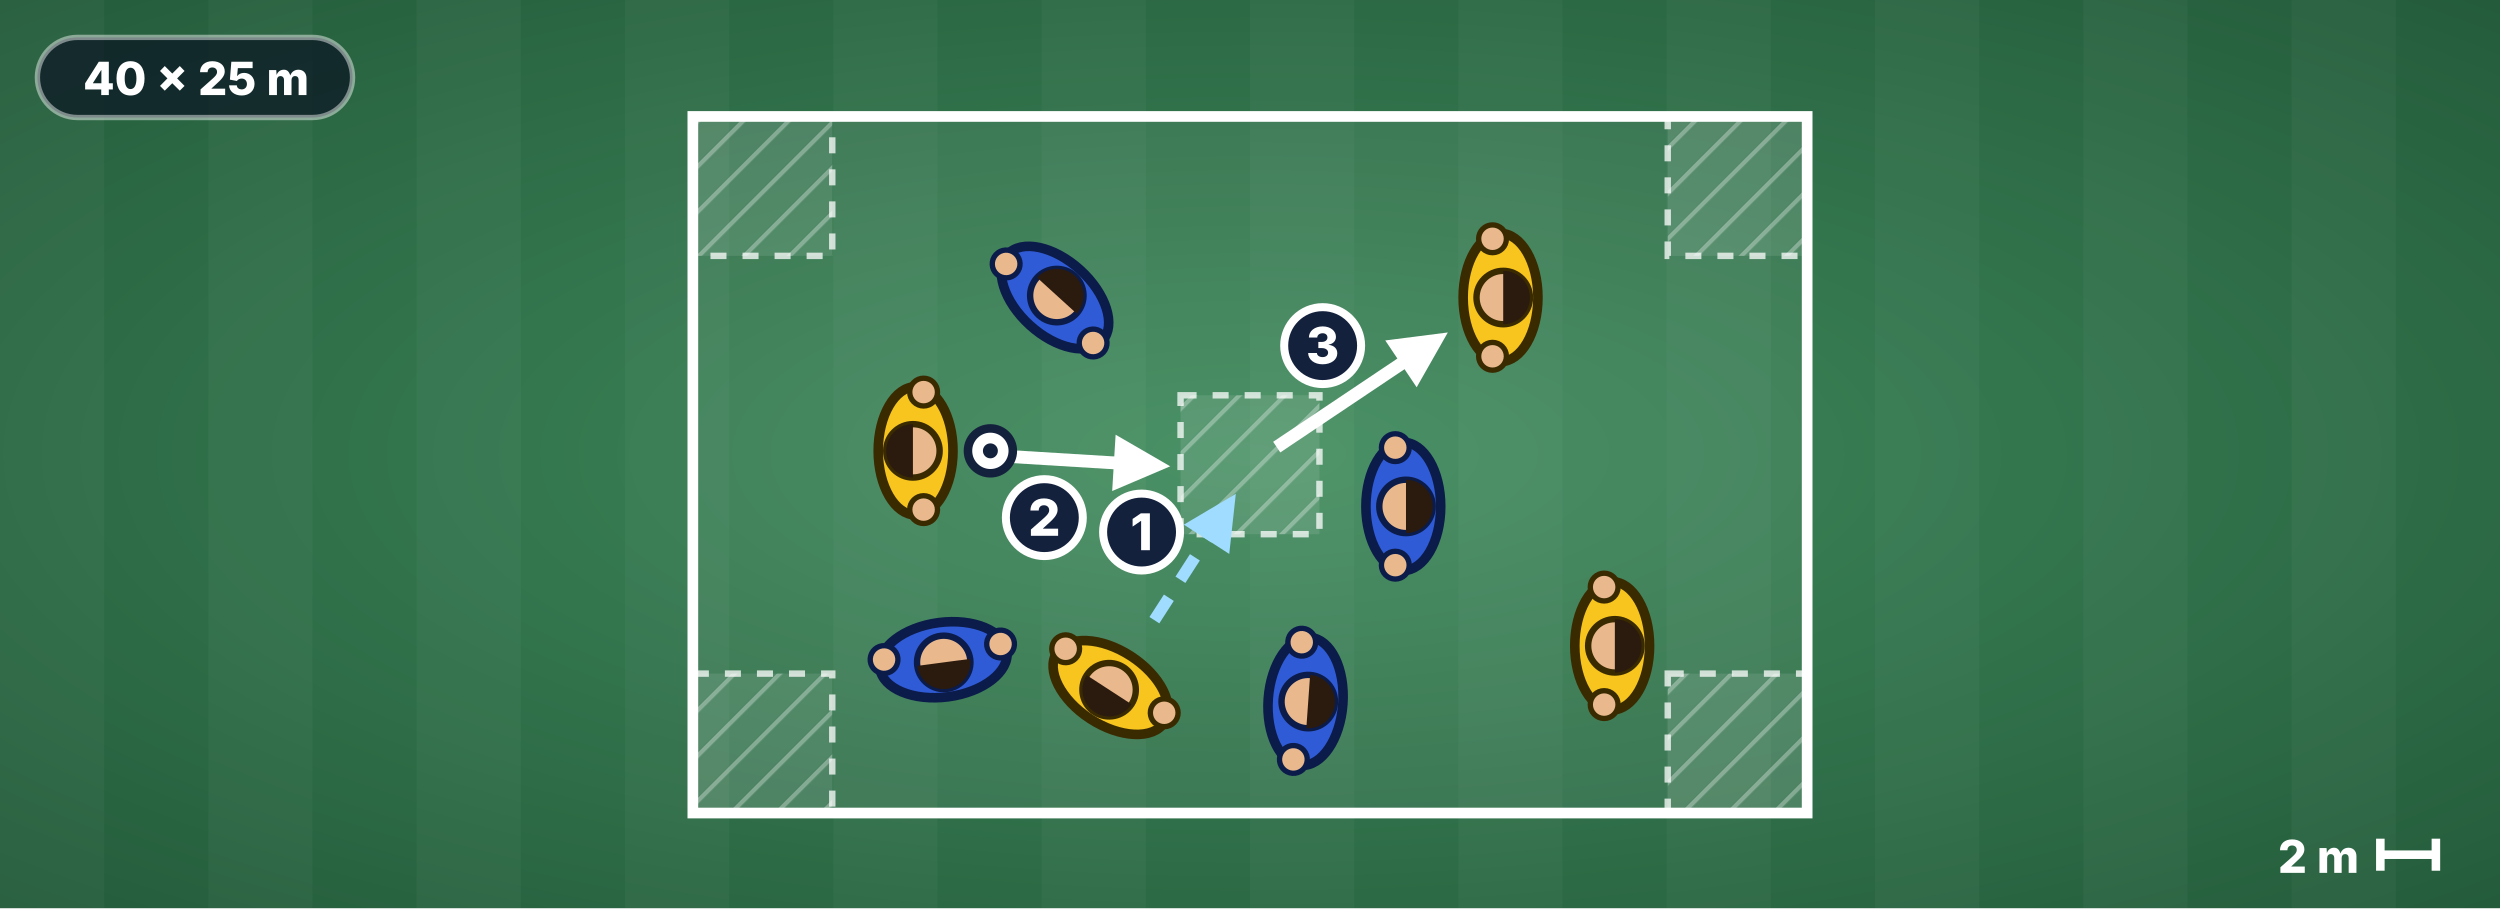
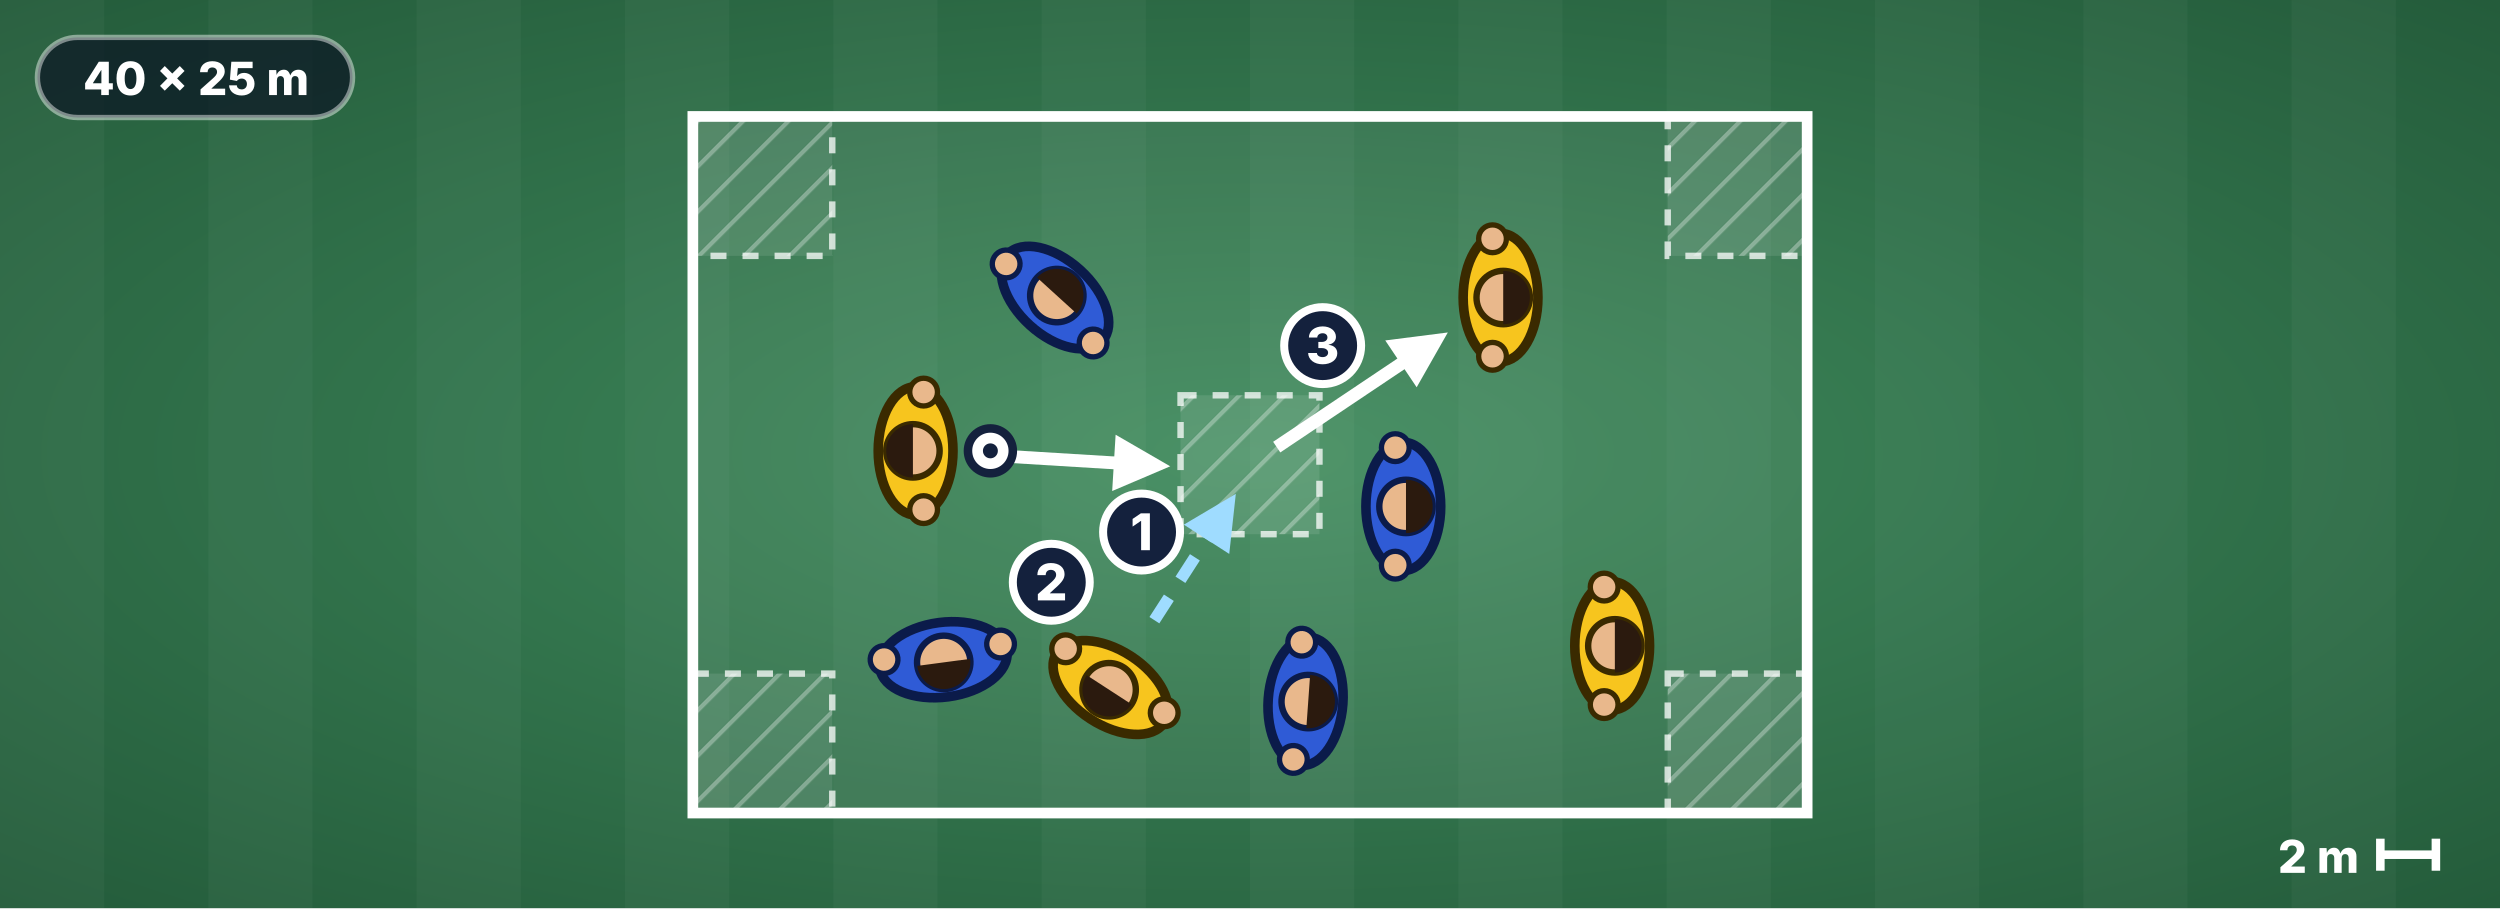
<svg xmlns="http://www.w3.org/2000/svg" viewBox="0 0 468 170" preserveAspectRatio="xMidYMid slice">
  <defs>
    <radialGradient id="g" cx="50%" cy="50%" r="70%">
      <stop offset="0" stop-color="#3f8a5c" />
      <stop offset="1" stop-color="#245c3b" />
    </radialGradient>
    <pattern id="hatch" width="6" height="6" patternUnits="userSpaceOnUse" patternTransform="rotate(45)">
      <rect width="6" height="6" fill="rgba(255,255,255,.10)" />
      <line x1="0" y1="0" x2="0" y2="6" stroke="rgba(255,255,255,.30)" stroke-width="1.6" />
    </pattern>
    <pattern id="net" width="3" height="3" patternUnits="userSpaceOnUse">
      <rect width="3" height="3" fill="rgba(255,255,255,.15)" />
      <path d="M0 0H3M0 0V3" stroke="rgba(255,255,255,.6)" stroke-width=".5" />
    </pattern>
    <marker id="ahW" viewBox="0 0 10 10" refX="7" refY="5" markerWidth="4.4" markerHeight="4.4" orient="auto">
      <path d="M0 0L10 5L0 10z" fill="#fff" />
    </marker>
    <marker id="ahB" viewBox="0 0 10 10" refX="7" refY="5" markerWidth="4.6" markerHeight="4.6" orient="auto">
      <path d="M0 0L10 5L0 10z" fill="#9fdcff" />
    </marker>
    <marker id="ahO" viewBox="0 0 10 10" refX="7" refY="5" markerWidth="4.4" markerHeight="4.4" orient="auto">
      <path d="M0 0L10 5L0 10z" fill="#ffb21e" />
    </marker>
  </defs>
  <rect width="468" height="170" fill="url(#g)" />
  <rect x="0.0" y="0" width="19.5" height="170" fill="rgba(255,255,255,.035)" />
  <rect x="39.0" y="0" width="19.5" height="170" fill="rgba(255,255,255,.035)" />
  <rect x="78.0" y="0" width="19.5" height="170" fill="rgba(255,255,255,.035)" />
  <rect x="117.0" y="0" width="19.5" height="170" fill="rgba(255,255,255,.035)" />
  <rect x="156.0" y="0" width="19.5" height="170" fill="rgba(255,255,255,.035)" />
  <rect x="195.0" y="0" width="19.5" height="170" fill="rgba(255,255,255,.035)" />
  <rect x="234.0" y="0" width="19.5" height="170" fill="rgba(255,255,255,.035)" />
  <rect x="273.0" y="0" width="19.5" height="170" fill="rgba(255,255,255,.035)" />
  <rect x="312.0" y="0" width="19.5" height="170" fill="rgba(255,255,255,.035)" />
  <rect x="351.0" y="0" width="19.5" height="170" fill="rgba(255,255,255,.035)" />
  <rect x="390.0" y="0" width="19.5" height="170" fill="rgba(255,255,255,.035)" />
  <rect x="429.0" y="0" width="19.5" height="170" fill="rgba(255,255,255,.035)" />
  <rect x="129.7" y="21.8" width="208.6" height="130.4" fill="rgba(255,255,255,.06)" stroke="#fff" stroke-width="2" />
  <polygon points="129.7,21.8 155.8,21.8 155.8,47.9 129.7,47.9" fill="url(#hatch)" stroke="rgba(255,255,255,.75)" stroke-width="1.2" stroke-dasharray="3 3" />
  <polygon points="312.2,21.8 338.3,21.8 338.3,47.9 312.2,47.9" fill="url(#hatch)" stroke="rgba(255,255,255,.75)" stroke-width="1.2" stroke-dasharray="3 3" />
  <polygon points="129.7,126.1 155.8,126.1 155.8,152.2 129.7,152.2" fill="url(#hatch)" stroke="rgba(255,255,255,.75)" stroke-width="1.2" stroke-dasharray="3 3" />
  <polygon points="312.2,126.1 338.3,126.1 338.3,152.2 312.2,152.2" fill="url(#hatch)" stroke="rgba(255,255,255,.75)" stroke-width="1.2" stroke-dasharray="3 3" />
  <polygon points="221.0,74.0 247.0,74.0 247.0,100.0 221.0,100.0" fill="url(#hatch)" stroke="rgba(255,255,255,.75)" stroke-width="1.2" stroke-dasharray="3 3" />
  <line x1="216.1" y1="116.1" x2="229.7" y2="95.0" stroke="#9fdcff" stroke-width="2.2" stroke-dasharray="5 4" marker-end="url(#ahB)" />
  <line x1="186.4" y1="85.3" x2="215.9" y2="87.1" stroke="#fff" stroke-width="2.4" marker-end="url(#ahW)" />
  <line x1="239.0" y1="83.7" x2="268.4" y2="64.0" stroke="#fff" stroke-width="2.4" marker-end="url(#ahW)" />
  <g>
    <circle cx="213.7" cy="99.6" r="7.2" fill="#14213d" stroke="#fff" stroke-width="1.5" />
    <text x="213.7" y="103.0" text-anchor="middle" font-family="Inter" font-weight="800" font-size="9.5" fill="#fff">1</text>
  </g>
  <g>
-     <circle cx="195.5" cy="96.9" r="7.2" fill="#14213d" stroke="#fff" stroke-width="1.5" />
-     <text x="195.5" y="100.3" text-anchor="middle" font-family="Inter" font-weight="800" font-size="9.5" fill="#fff">2</text>
+     <circle cx="196.8" cy="109.0" r="7.2" fill="#14213d" stroke="#fff" stroke-width="1.5" />
+     <text x="196.8" y="112.4" text-anchor="middle" font-family="Inter" font-weight="800" font-size="9.5" fill="#fff">2</text>
  </g>
  <g>
    <circle cx="247.6" cy="64.7" r="7.2" fill="#14213d" stroke="#fff" stroke-width="1.5" />
    <text x="247.6" y="68.1" text-anchor="middle" font-family="Inter" font-weight="800" font-size="9.5" fill="#fff">3</text>
  </g>
  <g transform="translate(171.4,84.4) rotate(90)">
    <ellipse cx="0" cy="0" rx="12" ry="7" fill="#f7c51e" stroke="#3a2a00" stroke-width="1.8" />
    <circle cx="-11" cy="-1.5" r="2.6" fill="#e9b88c" stroke="#3a2a00" stroke-width="1" />
    <circle cx="11" cy="-1.5" r="2.6" fill="#e9b88c" stroke="#3a2a00" stroke-width="1" />
    <circle cx="0" cy="0.5" r="5" fill="#e9b88c" stroke="#3a2a00" stroke-width="1.2" />
    <path d="M-5 0.5 A5 5 0 0 0 5 0.5 Z" fill="#2b1a0e" />
  </g>
  <circle cx="185.4" cy="84.4" r="4.2" fill="#fff" stroke="#14213d" stroke-width="1.6" />
  <circle cx="185.4" cy="84.4" r="1.4" fill="#14213d" />
  <g transform="translate(207.9,128.7) rotate(33)">
    <ellipse cx="0" cy="0" rx="12" ry="7" fill="#f7c51e" stroke="#3a2a00" stroke-width="1.8" />
    <circle cx="-11" cy="-1.5" r="2.6" fill="#e9b88c" stroke="#3a2a00" stroke-width="1" />
    <circle cx="11" cy="-1.5" r="2.6" fill="#e9b88c" stroke="#3a2a00" stroke-width="1" />
    <circle cx="0" cy="0.5" r="5" fill="#e9b88c" stroke="#3a2a00" stroke-width="1.2" />
    <path d="M-5 0.5 A5 5 0 0 0 5 0.5 Z" fill="#2b1a0e" />
  </g>
  <g transform="translate(280.9,55.7) rotate(270)">
    <ellipse cx="0" cy="0" rx="12" ry="7" fill="#f7c51e" stroke="#3a2a00" stroke-width="1.8" />
    <circle cx="-11" cy="-1.5" r="2.6" fill="#e9b88c" stroke="#3a2a00" stroke-width="1" />
    <circle cx="11" cy="-1.5" r="2.6" fill="#e9b88c" stroke="#3a2a00" stroke-width="1" />
    <circle cx="0" cy="0.5" r="5" fill="#e9b88c" stroke="#3a2a00" stroke-width="1.2" />
    <path d="M-5 0.5 A5 5 0 0 0 5 0.5 Z" fill="#2b1a0e" />
  </g>
  <g transform="translate(301.8,120.9) rotate(270)">
    <ellipse cx="0" cy="0" rx="12" ry="7" fill="#f7c51e" stroke="#3a2a00" stroke-width="1.8" />
    <circle cx="-11" cy="-1.5" r="2.6" fill="#e9b88c" stroke="#3a2a00" stroke-width="1" />
    <circle cx="11" cy="-1.5" r="2.6" fill="#e9b88c" stroke="#3a2a00" stroke-width="1" />
    <circle cx="0" cy="0.5" r="5" fill="#e9b88c" stroke="#3a2a00" stroke-width="1.2" />
    <path d="M-5 0.5 A5 5 0 0 0 5 0.5 Z" fill="#2b1a0e" />
  </g>
  <g transform="translate(197.5,55.7) rotate(222.2737)">
    <ellipse cx="0" cy="0" rx="12" ry="7" fill="#2f5bd6" stroke="#0b1b4a" stroke-width="1.8" />
    <circle cx="-11" cy="-1.5" r="2.6" fill="#e9b88c" stroke="#0b1b4a" stroke-width="1" />
    <circle cx="11" cy="-1.5" r="2.6" fill="#e9b88c" stroke="#0b1b4a" stroke-width="1" />
    <circle cx="0" cy="0.5" r="5" fill="#e9b88c" stroke="#0b1b4a" stroke-width="1.2" />
    <path d="M-5 0.5 A5 5 0 0 0 5 0.5 Z" fill="#2b1a0e" />
  </g>
  <g transform="translate(176.6,123.5) rotate(-7.594643)">
    <ellipse cx="0" cy="0" rx="12" ry="7" fill="#2f5bd6" stroke="#0b1b4a" stroke-width="1.8" />
    <circle cx="-11" cy="-1.5" r="2.6" fill="#e9b88c" stroke="#0b1b4a" stroke-width="1" />
    <circle cx="11" cy="-1.5" r="2.6" fill="#e9b88c" stroke="#0b1b4a" stroke-width="1" />
    <circle cx="0" cy="0.5" r="5" fill="#e9b88c" stroke="#0b1b4a" stroke-width="1.2" />
    <path d="M-5 0.5 A5 5 0 0 0 5 0.5 Z" fill="#2b1a0e" />
  </g>
  <g transform="translate(262.7,94.8) rotate(270)">
    <ellipse cx="0" cy="0" rx="12" ry="7" fill="#2f5bd6" stroke="#0b1b4a" stroke-width="1.8" />
    <circle cx="-11" cy="-1.5" r="2.6" fill="#e9b88c" stroke="#0b1b4a" stroke-width="1" />
    <circle cx="11" cy="-1.5" r="2.6" fill="#e9b88c" stroke="#0b1b4a" stroke-width="1" />
    <circle cx="0" cy="0.5" r="5" fill="#e9b88c" stroke="#0b1b4a" stroke-width="1.2" />
    <path d="M-5 0.5 A5 5 0 0 0 5 0.5 Z" fill="#2b1a0e" />
  </g>
  <g transform="translate(244.4,131.3) rotate(-85.91438)">
    <ellipse cx="0" cy="0" rx="12" ry="7" fill="#2f5bd6" stroke="#0b1b4a" stroke-width="1.8" />
    <circle cx="-11" cy="-1.5" r="2.6" fill="#e9b88c" stroke="#0b1b4a" stroke-width="1" />
    <circle cx="11" cy="-1.5" r="2.6" fill="#e9b88c" stroke="#0b1b4a" stroke-width="1" />
    <circle cx="0" cy="0.5" r="5" fill="#e9b88c" stroke="#0b1b4a" stroke-width="1.2" />
    <path d="M-5 0.5 A5 5 0 0 0 5 0.5 Z" fill="#2b1a0e" />
  </g>
  <rect x="7" y="7" width="59" height="15" rx="7.5" fill="rgba(10,20,35,.72)" stroke="rgba(255,255,255,.45)" />
  <text x="36.7" y="17.8" text-anchor="middle" font-family="Inter" font-weight="800" font-size="8.6" fill="#fff">40 × 25 m</text>
  <text x="441.6" y="163.4" text-anchor="end" font-family="Inter" font-weight="800" font-size="8.5" fill="#fff">2 m</text>
  <path d="M445.6 157.0 V163.0 M445.6 160.0 H456.0 M456.0 157.0 V163.0" stroke="#fff" stroke-width="1.6" />
</svg>
